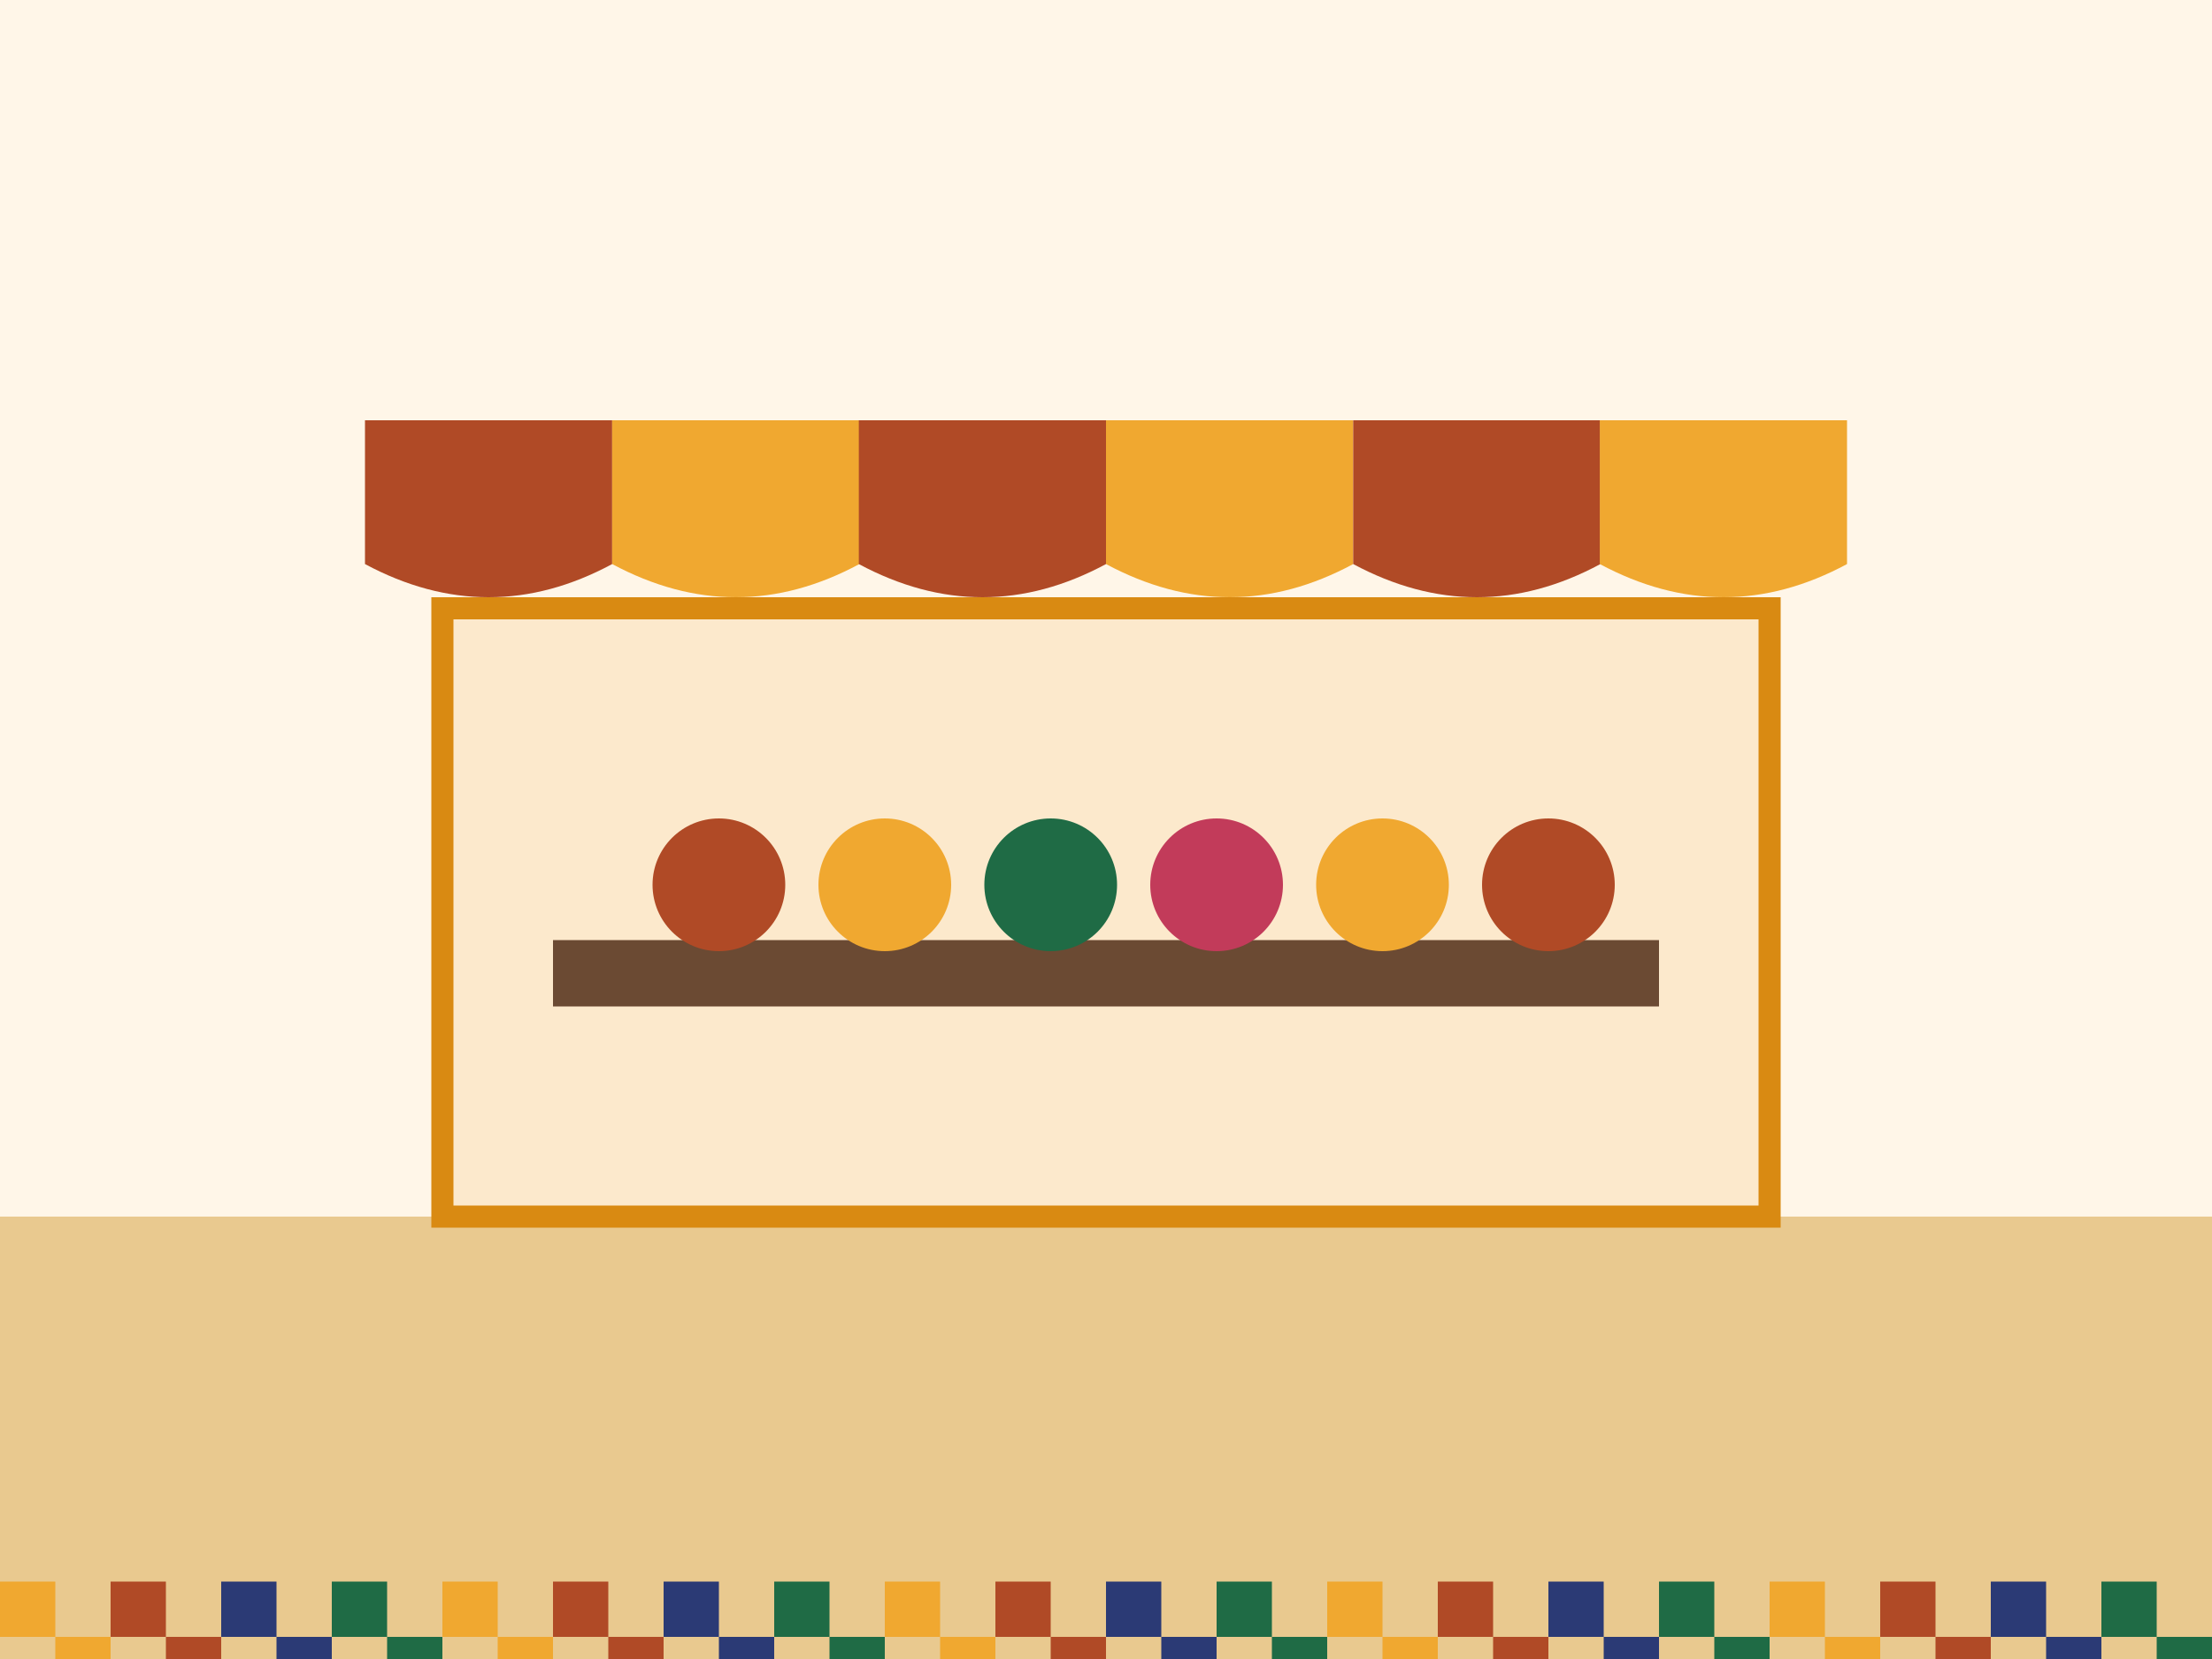
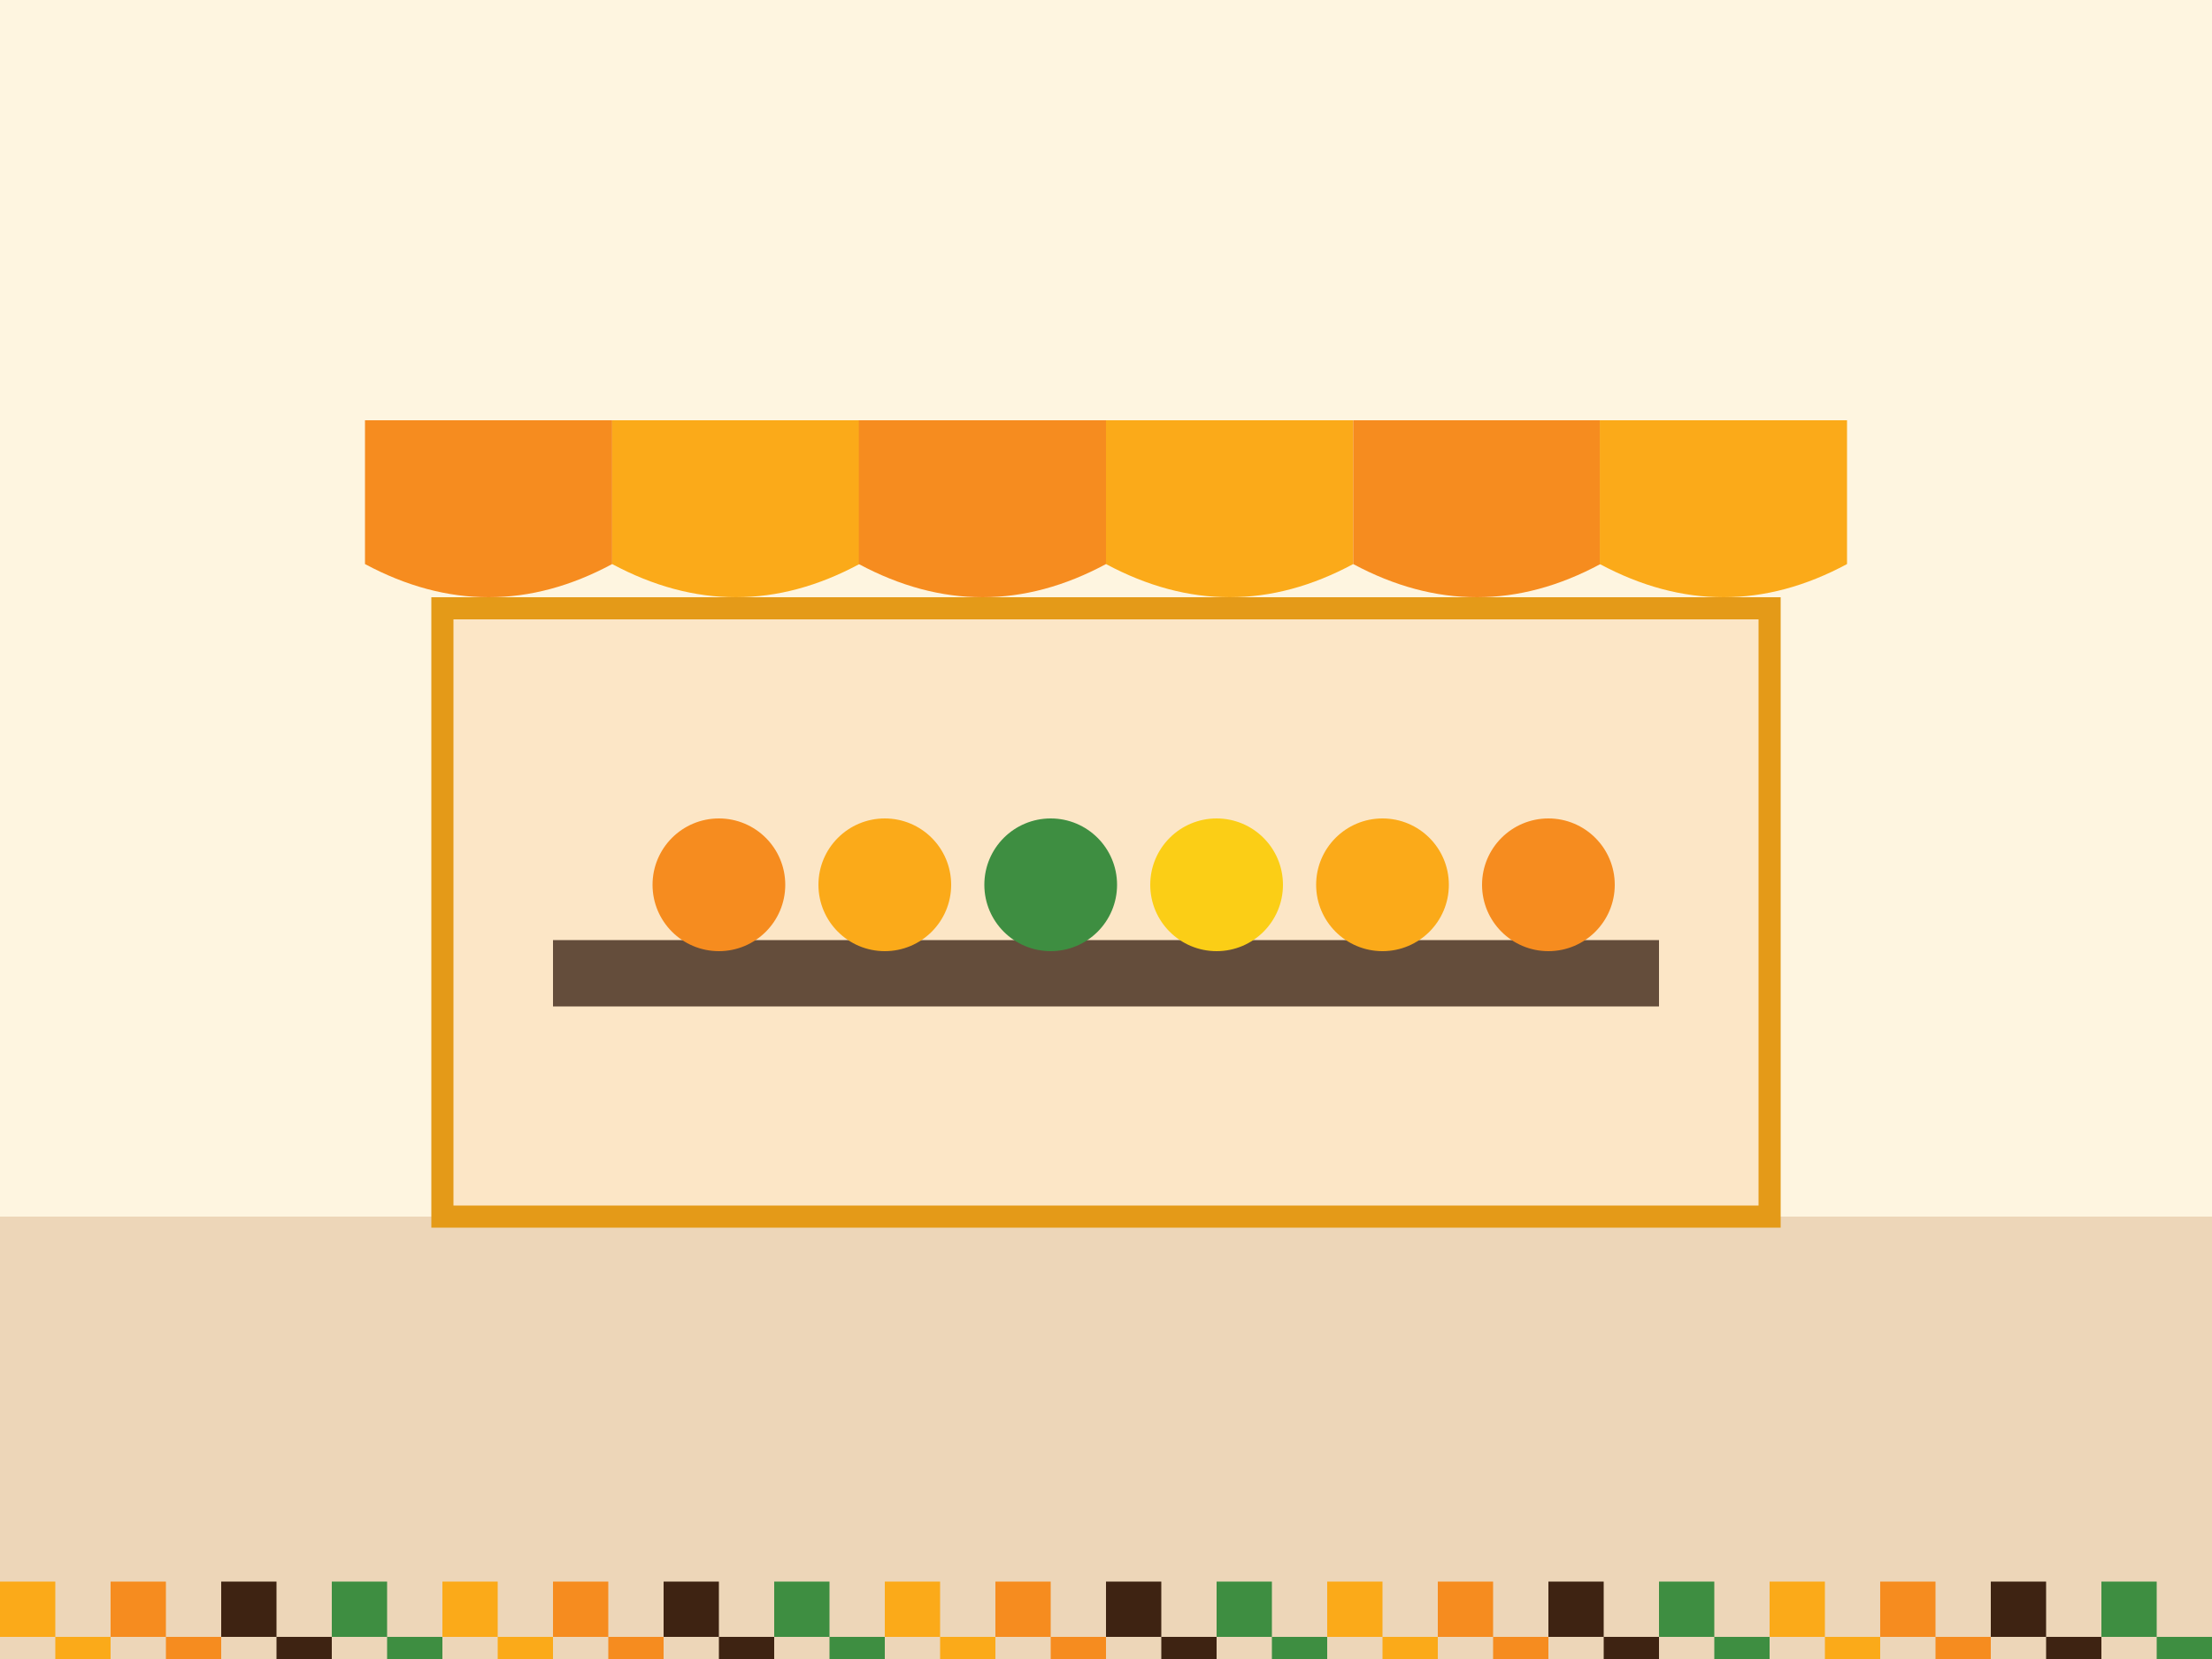
<svg xmlns="http://www.w3.org/2000/svg" viewBox="0 0 400 300" role="img">
-   <rect width="400" height="300" fill="#FFF6E8" />
-   <rect y="220" width="400" height="80" fill="#E9C98F" />
-   <rect x="80" y="110" width="240" height="110" fill="#FCE9CC" stroke="#D98A12" stroke-width="4" />
-   <path d="M66.0 76 h44.7 v26 q-22.3 12 -44.7 0 Z" fill="#B04A26" />
-   <path d="M110.7 76 h44.7 v26 q-22.3 12 -44.7 0 Z" fill="#F0A830" />
-   <path d="M155.3 76 h44.7 v26 q-22.3 12 -44.7 0 Z" fill="#B04A26" />
-   <path d="M200.0 76 h44.7 v26 q-22.3 12 -44.7 0 Z" fill="#F0A830" />
-   <path d="M244.7 76 h44.7 v26 q-22.3 12 -44.7 0 Z" fill="#B04A26" />
-   <path d="M289.3 76 h44.7 v26 q-22.3 12 -44.7 0 Z" fill="#F0A830" />
-   <rect x="100" y="170" width="200" height="12" fill="#6B4A33" />
-   <circle cx="130" cy="160" r="12" fill="#B04A26" />
-   <circle cx="160" cy="160" r="12" fill="#F0A830" />
-   <circle cx="190" cy="160" r="12" fill="#1F6B45" />
-   <circle cx="220" cy="160" r="12" fill="#C23B5A" />
-   <circle cx="250" cy="160" r="12" fill="#F0A830" />
-   <circle cx="280" cy="160" r="12" fill="#B04A26" />
+   <rect width="400" height="300" fill="#FEF5E0" />
+   <rect y="220" width="400" height="80" fill="#EDD6B8" />
+   <rect x="80" y="110" width="240" height="110" fill="#FCE6C6" stroke="#E49A18" stroke-width="4" />
+   <path d="M66.0 76 h44.7 v26 q-22.3 12 -44.7 0 Z" fill="#F68C1F" />
+   <path d="M110.7 76 h44.7 v26 q-22.3 12 -44.7 0 Z" fill="#FBAA19" />
+   <path d="M155.3 76 h44.7 v26 q-22.3 12 -44.7 0 Z" fill="#F68C1F" />
+   <path d="M200.0 76 h44.7 v26 q-22.3 12 -44.7 0 Z" fill="#FBAA19" />
+   <path d="M244.7 76 h44.7 v26 q-22.3 12 -44.7 0 Z" fill="#F68C1F" />
+   <path d="M289.3 76 h44.7 v26 q-22.3 12 -44.7 0 Z" fill="#FBAA19" />
+   <rect x="100" y="170" width="200" height="12" fill="#644D3B" />
+   <circle cx="130" cy="160" r="12" fill="#F68C1F" />
+   <circle cx="160" cy="160" r="12" fill="#FBAA19" />
+   <circle cx="190" cy="160" r="12" fill="#3E8E41" />
+   <circle cx="220" cy="160" r="12" fill="#FBCE16" />
+   <circle cx="250" cy="160" r="12" fill="#FBAA19" />
+   <circle cx="280" cy="160" r="12" fill="#F68C1F" />
  <g transform="translate(0 286)">
-     <rect x="0" y="0" width="10" height="10" fill="#F0A830" />
-     <rect x="10" y="10" width="10" height="10" fill="#F0A830" />
-     <rect x="20" y="0" width="10" height="10" fill="#B04A26" />
-     <rect x="30" y="10" width="10" height="10" fill="#B04A26" />
-     <rect x="40" y="0" width="10" height="10" fill="#2B3A75" />
-     <rect x="50" y="10" width="10" height="10" fill="#2B3A75" />
-     <rect x="60" y="0" width="10" height="10" fill="#1F6B45" />
-     <rect x="70" y="10" width="10" height="10" fill="#1F6B45" />
-     <rect x="80" y="0" width="10" height="10" fill="#F0A830" />
-     <rect x="90" y="10" width="10" height="10" fill="#F0A830" />
-     <rect x="100" y="0" width="10" height="10" fill="#B04A26" />
-     <rect x="110" y="10" width="10" height="10" fill="#B04A26" />
-     <rect x="120" y="0" width="10" height="10" fill="#2B3A75" />
-     <rect x="130" y="10" width="10" height="10" fill="#2B3A75" />
-     <rect x="140" y="0" width="10" height="10" fill="#1F6B45" />
-     <rect x="150" y="10" width="10" height="10" fill="#1F6B45" />
-     <rect x="160" y="0" width="10" height="10" fill="#F0A830" />
-     <rect x="170" y="10" width="10" height="10" fill="#F0A830" />
-     <rect x="180" y="0" width="10" height="10" fill="#B04A26" />
-     <rect x="190" y="10" width="10" height="10" fill="#B04A26" />
-     <rect x="200" y="0" width="10" height="10" fill="#2B3A75" />
-     <rect x="210" y="10" width="10" height="10" fill="#2B3A75" />
-     <rect x="220" y="0" width="10" height="10" fill="#1F6B45" />
-     <rect x="230" y="10" width="10" height="10" fill="#1F6B45" />
-     <rect x="240" y="0" width="10" height="10" fill="#F0A830" />
-     <rect x="250" y="10" width="10" height="10" fill="#F0A830" />
-     <rect x="260" y="0" width="10" height="10" fill="#B04A26" />
-     <rect x="270" y="10" width="10" height="10" fill="#B04A26" />
-     <rect x="280" y="0" width="10" height="10" fill="#2B3A75" />
-     <rect x="290" y="10" width="10" height="10" fill="#2B3A75" />
-     <rect x="300" y="0" width="10" height="10" fill="#1F6B45" />
-     <rect x="310" y="10" width="10" height="10" fill="#1F6B45" />
-     <rect x="320" y="0" width="10" height="10" fill="#F0A830" />
-     <rect x="330" y="10" width="10" height="10" fill="#F0A830" />
-     <rect x="340" y="0" width="10" height="10" fill="#B04A26" />
-     <rect x="350" y="10" width="10" height="10" fill="#B04A26" />
-     <rect x="360" y="0" width="10" height="10" fill="#2B3A75" />
-     <rect x="370" y="10" width="10" height="10" fill="#2B3A75" />
-     <rect x="380" y="0" width="10" height="10" fill="#1F6B45" />
-     <rect x="390" y="10" width="10" height="10" fill="#1F6B45" />
+     <rect x="0" y="0" width="10" height="10" fill="#FBAA19" />
+     <rect x="10" y="10" width="10" height="10" fill="#FBAA19" />
+     <rect x="20" y="0" width="10" height="10" fill="#F68C1F" />
+     <rect x="30" y="10" width="10" height="10" fill="#F68C1F" />
+     <rect x="40" y="0" width="10" height="10" fill="#3E2312" />
+     <rect x="50" y="10" width="10" height="10" fill="#3E2312" />
+     <rect x="60" y="0" width="10" height="10" fill="#3E8E41" />
+     <rect x="70" y="10" width="10" height="10" fill="#3E8E41" />
+     <rect x="80" y="0" width="10" height="10" fill="#FBAA19" />
+     <rect x="90" y="10" width="10" height="10" fill="#FBAA19" />
+     <rect x="100" y="0" width="10" height="10" fill="#F68C1F" />
+     <rect x="110" y="10" width="10" height="10" fill="#F68C1F" />
+     <rect x="120" y="0" width="10" height="10" fill="#3E2312" />
+     <rect x="130" y="10" width="10" height="10" fill="#3E2312" />
+     <rect x="140" y="0" width="10" height="10" fill="#3E8E41" />
+     <rect x="150" y="10" width="10" height="10" fill="#3E8E41" />
+     <rect x="160" y="0" width="10" height="10" fill="#FBAA19" />
+     <rect x="170" y="10" width="10" height="10" fill="#FBAA19" />
+     <rect x="180" y="0" width="10" height="10" fill="#F68C1F" />
+     <rect x="190" y="10" width="10" height="10" fill="#F68C1F" />
+     <rect x="200" y="0" width="10" height="10" fill="#3E2312" />
+     <rect x="210" y="10" width="10" height="10" fill="#3E2312" />
+     <rect x="220" y="0" width="10" height="10" fill="#3E8E41" />
+     <rect x="230" y="10" width="10" height="10" fill="#3E8E41" />
+     <rect x="240" y="0" width="10" height="10" fill="#FBAA19" />
+     <rect x="250" y="10" width="10" height="10" fill="#FBAA19" />
+     <rect x="260" y="0" width="10" height="10" fill="#F68C1F" />
+     <rect x="270" y="10" width="10" height="10" fill="#F68C1F" />
+     <rect x="280" y="0" width="10" height="10" fill="#3E2312" />
+     <rect x="290" y="10" width="10" height="10" fill="#3E2312" />
+     <rect x="300" y="0" width="10" height="10" fill="#3E8E41" />
+     <rect x="310" y="10" width="10" height="10" fill="#3E8E41" />
+     <rect x="320" y="0" width="10" height="10" fill="#FBAA19" />
+     <rect x="330" y="10" width="10" height="10" fill="#FBAA19" />
+     <rect x="340" y="0" width="10" height="10" fill="#F68C1F" />
+     <rect x="350" y="10" width="10" height="10" fill="#F68C1F" />
+     <rect x="360" y="0" width="10" height="10" fill="#3E2312" />
+     <rect x="370" y="10" width="10" height="10" fill="#3E2312" />
+     <rect x="380" y="0" width="10" height="10" fill="#3E8E41" />
+     <rect x="390" y="10" width="10" height="10" fill="#3E8E41" />
  </g>
</svg>
